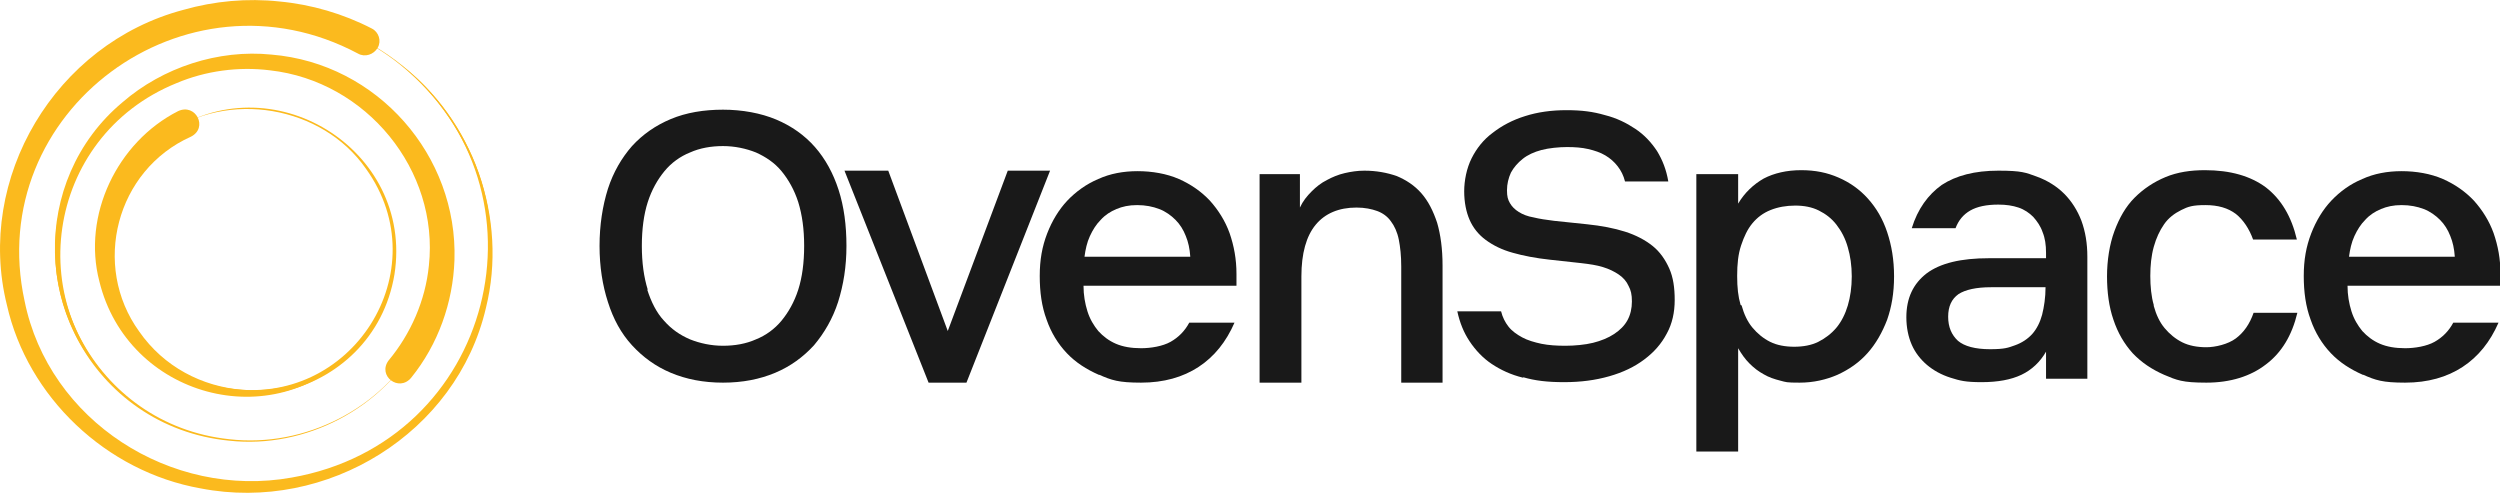
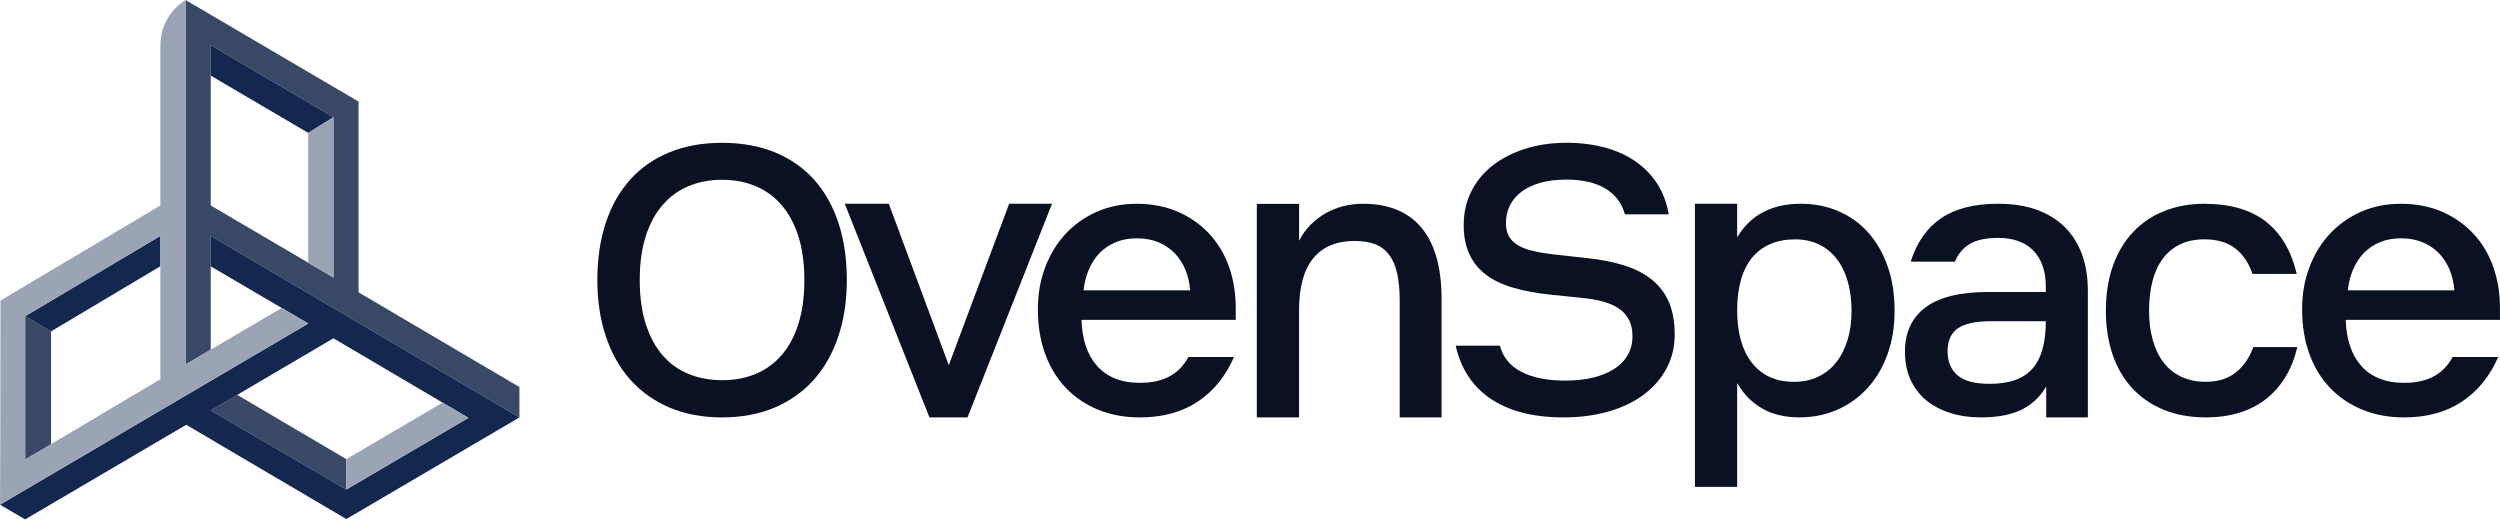
- <svg xmlns="http://www.w3.org/2000/svg" id="Layer_2" viewBox="0 0 508.3 100.2">
+ <svg xmlns="http://www.w3.org/2000/svg" id="Layer_2" data-name="Layer 2" viewBox="0 0 1347.65 280">
  <defs>
-     <style>.cls-1{fill:#fbba1e;}.cls-2{fill:#191919;}</style>
+     <style>
+       .cls-1 {
+         fill: #14274e;
+       }
+ 
+       .cls-2 {
+         fill: #394867;
+       }
+ 
+       .cls-3 {
+         fill: #0a1122;
+       }
+ 
+       .cls-4 {
+         fill: #9ba4b4;
+       }
+     </style>
  </defs>
-   <g id="_레이어_1">
-     <path class="cls-2" d="M309.7,76.8c-2.5-.6-4.6-1.6-6.4-2.8-1.8-1.2-3.3-2.8-4.5-4.6-1.2-1.8-2-3.8-2.5-6.1h8.9c.3,1.2.8,2.2,1.5,3.1.7.9,1.7,1.6,2.8,2.2,1.1.6,2.5,1,3.9,1.3,1.5.3,3.1.4,4.9.4s4-.2,5.6-.6,3.1-1,4.3-1.8c1.2-.8,2.1-1.7,2.7-2.8.6-1.1.9-2.4.9-3.8s-.2-2.3-.7-3.2c-.4-.9-1.1-1.7-2-2.3-.9-.6-1.9-1.1-3.2-1.5-1.3-.4-2.7-.6-4.4-.8l-6.4-.7c-2.8-.3-5.4-.8-7.5-1.4-2.2-.6-4-1.5-5.5-2.6-1.5-1.1-2.6-2.5-3.3-4.1s-1.1-3.6-1.1-5.8.5-4.7,1.5-6.7c1-2,2.4-3.8,4.3-5.2,1.8-1.4,4-2.6,6.6-3.4,2.5-.8,5.3-1.2,8.4-1.2s5.4.3,7.8,1c2.4.6,4.4,1.6,6.2,2.8,1.8,1.2,3.2,2.7,4.4,4.5,1.1,1.8,1.9,3.8,2.3,6.2h-8.8c-.3-1.2-.8-2.2-1.5-3.1-.7-.9-1.5-1.6-2.5-2.2-1-.6-2.2-1-3.5-1.3-1.3-.3-2.7-.4-4.3-.4s-3.7.2-5.2.6c-1.5.4-2.8,1-3.8,1.8-1,.8-1.8,1.7-2.4,2.8-.5,1.1-.8,2.3-.8,3.6s.2,1.9.6,2.6c.4.7,1,1.3,1.8,1.8.8.5,1.8.9,3,1.1,1.2.3,2.6.5,4.2.7l6.7.7c2.9.3,5.5.8,7.7,1.5,2.2.7,4.1,1.7,5.6,2.9s2.6,2.8,3.4,4.6c.8,1.8,1.1,3.9,1.1,6.4s-.5,4.8-1.6,6.8c-1.1,2.1-2.6,3.8-4.6,5.3s-4.3,2.6-7.1,3.4c-2.8.8-5.8,1.2-9.2,1.2s-5.9-.3-8.3-1Z" />
-     <path class="cls-2" d="M344.9,35.4h8.5v6c1.3-2.2,3.1-3.9,5.2-5.1,2.1-1.1,4.7-1.7,7.6-1.7s5.3.5,7.6,1.5c2.3,1,4.3,2.4,6,4.3,1.7,1.9,3,4.1,3.9,6.8s1.4,5.6,1.4,9-.5,6.2-1.4,8.8c-1,2.6-2.3,4.9-4,6.8-1.7,1.9-3.7,3.3-6.1,4.4-2.3,1-4.9,1.6-7.7,1.6s-2.7-.1-3.9-.4-2.4-.7-3.4-1.3c-1.1-.6-2-1.3-2.9-2.2-.9-.9-1.6-1.9-2.3-3.1v21h-8.5v-56.4ZM354.1,62.1c.5,1.8,1.2,3.3,2.2,4.5s2.2,2.2,3.6,2.9,3.1,1,4.9,1,3.5-.3,4.9-1,2.7-1.7,3.7-2.9,1.8-2.8,2.3-4.5.8-3.7.8-5.9-.3-4.2-.8-5.9c-.5-1.8-1.3-3.3-2.3-4.6-1-1.3-2.2-2.2-3.6-2.9-1.4-.7-3-1-4.8-1s-3.5.3-5,.9c-1.5.6-2.7,1.5-3.7,2.7s-1.7,2.7-2.3,4.5-.8,3.8-.8,6.2.2,4.2.7,5.9Z" />
-     <path class="cls-2" d="M391.7,55.6c2.8-2.1,7-3.1,12.7-3.1h11.6v-1.1c0-1.6-.2-3-.7-4.2-.4-1.2-1.1-2.2-1.9-3.1-.8-.8-1.8-1.5-3-1.9-1.2-.4-2.5-.6-4.1-.6-2.4,0-4.3.4-5.7,1.2-1.4.8-2.4,2-3,3.6h-8.9c1.2-3.9,3.3-6.8,6.1-8.8,2.9-1.9,6.7-2.9,11.5-2.9s5.6.4,7.8,1.2c2.2.8,4.1,2,5.6,3.5,1.5,1.5,2.7,3.4,3.5,5.5.8,2.2,1.2,4.6,1.2,7.3v24.8h-8.4v-5.5c-1.2,2.1-2.9,3.7-5,4.7-2.1,1-4.8,1.5-8.1,1.5s-4.4-.3-6.3-.9c-1.9-.6-3.5-1.5-4.8-2.6-1.3-1.1-2.4-2.5-3.1-4.1-.7-1.6-1.1-3.5-1.1-5.6,0-3.9,1.4-6.8,4.1-8.9ZM404.8,58.4c-3,0-5.2.5-6.6,1.4-1.4,1-2.1,2.5-2.1,4.6s.7,3.7,2,4.9c1.3,1.1,3.5,1.7,6.5,1.7s3.7-.3,5.1-.8c1.4-.5,2.6-1.3,3.5-2.3s1.6-2.4,2-3.9c.4-1.6.7-3.5.7-5.6h-11.2Z" />
-     <path class="cls-2" d="M437.9,62.2c.5,1.8,1.2,3.3,2.2,4.5,1,1.2,2.2,2.2,3.6,2.9,1.4.7,3.1,1,4.9,1s4.4-.6,6-1.8c1.6-1.2,2.8-2.9,3.6-5.2h8.9c-1.1,4.6-3.2,8.1-6.4,10.5-3.1,2.4-7.2,3.7-12.1,3.7s-6-.5-8.6-1.6c-2.5-1.1-4.6-2.5-6.4-4.4-1.7-1.9-3-4.1-3.9-6.8-.9-2.6-1.3-5.6-1.3-8.8s.5-6.5,1.5-9.2c1-2.7,2.3-5,4.1-6.8,1.8-1.8,3.9-3.2,6.3-4.2s5.1-1.4,8-1.4c5.2,0,9.3,1.2,12.4,3.5,3.1,2.4,5.2,5.9,6.3,10.6h-8.9c-.8-2.2-2-4-3.5-5.2-1.6-1.2-3.6-1.8-6.2-1.8s-3.5.3-4.9,1c-1.4.7-2.6,1.6-3.5,2.9s-1.6,2.8-2.1,4.6c-.5,1.8-.7,3.8-.7,5.9s.2,4.2.7,5.9Z" />
-     <path class="cls-2" d="M480.4,76.2c-2.5-1.1-4.7-2.5-6.5-4.4-1.8-1.9-3.2-4.2-4.1-6.8-1-2.7-1.4-5.6-1.4-8.9s.5-6,1.5-8.6,2.4-4.9,4.1-6.7c1.8-1.9,3.9-3.4,6.3-4.4,2.4-1.1,5.1-1.6,8-1.6s5.9.5,8.4,1.6,4.6,2.6,6.3,4.4c1.7,1.9,3.1,4.1,4,6.6.9,2.6,1.4,5.3,1.4,8.3v2.4h-31.1c0,1.9.3,3.6.8,5.2.5,1.6,1.3,2.9,2.2,4,1,1.1,2.2,2,3.6,2.6,1.4.6,3.1.9,5.1.9s4.4-.4,6-1.3c1.6-.9,2.9-2.2,3.8-3.9h9.2c-1.7,3.9-4.1,6.9-7.3,9-3.2,2.1-7.1,3.2-11.7,3.2s-6-.5-8.5-1.6ZM499.1,52.1c-.1-1.5-.4-2.9-.9-4.1-.5-1.3-1.2-2.4-2.1-3.3-.9-.9-2-1.7-3.3-2.2-1.3-.5-2.8-.8-4.5-.8s-3,.3-4.2.8c-1.2.5-2.3,1.2-3.2,2.2-.9.9-1.6,2-2.2,3.3-.6,1.3-.9,2.7-1.1,4.2h21.5Z" />
-     <path class="cls-2" d="M136.4,75.8c-3.1-1.3-5.7-3.2-7.9-5.6-2.2-2.4-3.8-5.3-4.9-8.8-1.1-3.4-1.7-7.2-1.7-11.4s.6-8.1,1.7-11.6c1.1-3.4,2.8-6.3,4.9-8.7,2.2-2.4,4.8-4.2,7.9-5.5,3.1-1.3,6.7-1.9,10.6-1.9s7.7.7,10.8,2,5.8,3.2,7.9,5.6,3.7,5.3,4.8,8.7,1.6,7.2,1.6,11.4-.6,7.9-1.7,11.4c-1.1,3.4-2.8,6.3-4.9,8.8-2.2,2.4-4.8,4.3-7.9,5.6-3.1,1.3-6.6,2-10.6,2s-7.5-.7-10.6-2ZM131.6,58.9c.8,2.5,1.9,4.7,3.4,6.3,1.5,1.7,3.2,2.9,5.3,3.8,2,.8,4.3,1.3,6.7,1.3s4.7-.4,6.7-1.3c2-.8,3.8-2.1,5.2-3.8s2.6-3.8,3.4-6.3c.8-2.5,1.2-5.5,1.2-8.9s-.4-6.3-1.2-8.9c-.8-2.5-2-4.6-3.4-6.3s-3.2-2.9-5.2-3.8c-2-.8-4.3-1.3-6.7-1.3s-4.7.4-6.7,1.3c-2,.8-3.8,2.1-5.2,3.8s-2.6,3.8-3.4,6.3c-.8,2.5-1.2,5.5-1.2,8.9s.4,6.3,1.2,8.9Z" />
-     <path class="cls-2" d="M180.6,34.7l12.1,32.6,12.2-32.6h8.6l-17,43.1h-7.7l-17.1-43.1h8.9Z" />
-     <path class="cls-2" d="M223.4,76.2c-2.5-1.1-4.7-2.5-6.5-4.4-1.8-1.9-3.2-4.2-4.1-6.8-1-2.7-1.4-5.6-1.4-8.9s.5-6,1.5-8.6,2.4-4.9,4.1-6.7,3.9-3.4,6.3-4.4c2.4-1.1,5.1-1.6,8-1.6s5.9.5,8.4,1.6,4.6,2.6,6.3,4.4c1.7,1.9,3.1,4.1,4,6.6.9,2.6,1.4,5.3,1.4,8.3v2.4h-31.1c0,1.9.3,3.6.8,5.2.5,1.6,1.3,2.9,2.2,4,1,1.1,2.2,2,3.6,2.6,1.4.6,3.1.9,5.1.9s4.4-.4,6-1.3c1.6-.9,2.9-2.2,3.8-3.9h9.2c-1.7,3.9-4.1,6.9-7.3,9-3.2,2.1-7.1,3.2-11.7,3.2s-6-.5-8.5-1.6ZM242,52.1c-.1-1.5-.4-2.9-.9-4.1-.5-1.3-1.2-2.4-2.1-3.3-.9-.9-2-1.7-3.3-2.2-1.3-.5-2.8-.8-4.5-.8s-3,.3-4.2.8c-1.2.5-2.3,1.2-3.2,2.2-.9.9-1.6,2-2.2,3.3-.6,1.3-.9,2.7-1.1,4.2h21.5Z" />
-     <path class="cls-2" d="M255.8,35.4h8.5v6.8c.6-1.3,1.4-2.3,2.4-3.3.9-.9,1.9-1.7,3.1-2.3,1.1-.6,2.3-1.1,3.6-1.4,1.3-.3,2.6-.5,4-.5,2.4,0,4.6.4,6.6,1.1,1.9.8,3.6,1.9,5,3.5,1.4,1.6,2.4,3.6,3.2,6,.7,2.4,1.1,5.3,1.1,8.7v23.8h-8.4v-23.6c0-2.2-.2-4-.5-5.5s-.9-2.8-1.6-3.7c-.7-1-1.7-1.7-2.8-2.1-1.1-.4-2.5-.7-4.2-.7-3.6,0-6.4,1.2-8.3,3.5-1.9,2.3-2.9,5.8-2.9,10.5v21.6h-8.5v-42.4Z" />
-     <path class="cls-1" d="M66.3,5c18.5,5.8,32.3,23.1,33.5,42.3,2.6,34.4-31.5,60.6-64.7,49.8C1.7,86.3-9.8,45.1,13.3,18.8,26,3.9,48-2.1,66.6,4.1c0,0-.3.9-.3.9h0ZM66,5.9C48.1-.2,26.8,5.5,14.5,19.8-8.2,45.4,2.9,85.5,35.4,96.2c32.7,10.8,66.4-14.9,64-48.9-1.1-19-14.7-36.4-33.1-42.3,0,0-.3.9-.3.9h0Z" />
-     <path class="cls-1" d="M81.3,13c15,11.3,22,31.5,17.5,49.6-5.9,25.4-32.3,41.7-58,36.7C21.6,95.9,5.6,80.7,1.4,62-5,36.3,11.2,8.9,37.3,2,43.6.2,50.3-.4,56.8.3c6.5.6,13,2.5,18.8,5.5,1.4.7,2,2.5,1.2,3.9-.8,1.4-2.6,2-4,1.2C37.7-7.8-3.4,22.7,5,61.2c4.9,24.3,29.7,40.3,54.3,35.9,41.1-7.2,53.9-58.2,22-84.1h0Z" />
-     <path class="cls-1" d="M85.2,69.4c-7.3,13.6-23.1,21.9-38.6,20.2-27.9-2.7-44-32.9-30.6-57.2,13.4-24.5,48.2-27.7,65.9-6.2,10.1,12,11.8,30,4.1,43.7,0,0-.9-.5-.9-.5h0ZM84.3,69c7.4-13,5.9-30.2-3.7-41.7C63.6,6.2,30,9.2,16.8,32.9c-13.3,23.8,2.4,53.5,29.8,56.4,15.4,1.8,31.2-6.3,38.5-19.8,0,0-.9-.5-.9-.5h0Z" />
-     <path class="cls-1" d="M26.4,81.2c-19.7-14.7-20.4-44.6-1.5-60.4,8.2-7.1,19.5-10.8,30.3-9.7,21.6,1.8,37.9,20.6,37.2,41.8-.3,8.6-3.3,17.1-8.8,23.9-2.5,3-6.9-.4-4.6-3.5,4.5-5.4,7.5-12.2,8.2-19.3,2.1-19.4-12.7-37.5-32.3-39.7-6.4-.8-13.1.1-19,2.6C9,27.8,4,63.1,26.4,81.2h0Z" />
-     <path class="cls-1" d="M33.7,27.4c21.3-15.1,50.5,2.9,46.5,28.4-4.3,25.8-38.2,33.6-53.8,12.4-9.8-12.8-6.6-32.4,6.8-41.6,0,0,.6.8.6.8h0ZM34.2,28.2c-20.7,14.5-13.1,46.4,11.9,50.7,25.4,4.2,43.2-23.9,28.3-44.6-8.9-12.8-28.1-16.1-40.8-6.9,0,0,.6.8.6.8h0Z" />
-     <path class="cls-1" d="M72.1,71c-16.6,17.9-46.2,9.6-51.9-13.8-3.5-13.4,3.6-28.3,16-34.6,3.6-1.7,6.2,3.4,2.6,5.2-15.2,6.8-20.2,26.2-10.5,39.6,10,14.4,31.3,16,43.7,3.6h0Z" />
+   <g id="Layer_1-2" data-name="Layer 1">
+     <g>
+       <g>
+         <path class="cls-3" d="M820.53,222.42c-6.55-1.72-12.26-4.24-17.13-7.56-4.87-3.32-8.86-7.38-11.98-12.16-3.12-4.78-5.35-10.25-6.71-16.38h23.85c.79,3.14,2.17,5.9,4.14,8.27,1.97,2.38,4.47,4.35,7.52,5.92,3.04,1.57,6.55,2.74,10.53,3.51,3.97.77,8.33,1.15,13.05,1.15,5.59,0,10.6-.55,15.04-1.64,4.44-1.1,8.23-2.67,11.39-4.71,3.15-2.04,5.57-4.55,7.25-7.51,1.68-2.96,2.52-6.3,2.52-10.03,0-3.36-.59-6.25-1.77-8.66s-2.94-4.44-5.26-6.08c-2.33-1.64-5.17-2.94-8.54-3.89-3.37-.95-7.27-1.64-11.71-2.08l-17.08-1.75c-7.59-.8-14.31-2.06-20.14-3.78-5.84-1.72-10.71-4.07-14.61-7.07-3.9-2.99-6.86-6.68-8.86-11.07-2.01-4.38-3.01-9.57-3.01-15.56,0-6.57,1.34-12.58,4.03-18.02,2.69-5.44,6.48-10.1,11.39-13.97,4.9-3.87,10.76-6.9,17.56-9.09,6.8-2.19,14.29-3.29,22.45-3.29,7.52,0,14.43.86,20.73,2.58,6.3,1.72,11.82,4.22,16.54,7.51s8.61,7.3,11.66,12.05c3.04,4.75,5.1,10.23,6.18,16.44h-23.63c-.86-3.14-2.2-5.88-4.03-8.22-1.83-2.34-4.08-4.29-6.77-5.86-2.69-1.57-5.78-2.74-9.29-3.51-3.51-.77-7.3-1.15-11.39-1.15-5.3,0-9.97.57-14.02,1.7-4.05,1.13-7.45,2.74-10.21,4.82-2.76,2.08-4.85,4.55-6.28,7.4-1.43,2.85-2.15,6.06-2.15,9.64,0,2.78.54,5.11,1.61,7.01,1.07,1.9,2.67,3.49,4.78,4.77,2.11,1.28,4.76,2.3,7.95,3.07,3.19.77,6.96,1.41,11.33,1.92l17.83,1.97c7.73.8,14.57,2.16,20.52,4.05,5.94,1.9,10.92,4.51,14.93,7.83,4.01,3.33,7.02,7.38,9.02,12.16,2,4.79,3.01,10.5,3.01,17.15s-1.45,12.71-4.35,18.19-6.97,10.19-12.19,14.13c-5.23,3.94-11.53,7-18.91,9.15-7.38,2.15-15.54,3.23-24.49,3.23-8.31,0-15.74-.86-22.29-2.58Z" />
+         <path class="cls-3" d="M913.66,109.84h22.77v18.08c3.58-5.99,8.23-10.5,13.96-13.53,5.73-3.03,12.5-4.55,20.3-4.55,7.38,0,14.16,1.33,20.36,4,6.19,2.67,11.53,6.5,16.01,11.5,4.47,5,7.97,11.05,10.47,18.13,2.51,7.09,3.76,15.08,3.76,24s-1.27,16.45-3.81,23.5c-2.54,7.05-6.11,13.09-10.69,18.13-4.58,5.04-10.01,8.95-16.27,11.72-6.27,2.78-13.09,4.16-20.46,4.16-3.72,0-7.23-.37-10.53-1.1-3.29-.73-6.36-1.88-9.18-3.45-2.83-1.57-5.41-3.51-7.73-5.81-2.33-2.3-4.39-5.02-6.18-8.16v55.99h-22.77V109.84ZM938.37,183.2c1.29,4.71,3.22,8.75,5.8,12.11,2.58,3.36,5.76,5.96,9.56,7.78,3.79,1.83,8.2,2.74,13.21,2.74s9.24-.91,13.11-2.74c3.87-1.83,7.12-4.42,9.78-7.78,2.65-3.36,4.69-7.4,6.12-12.11,1.43-4.71,2.15-9.95,2.15-15.72s-.7-11.14-2.09-15.89c-1.4-4.75-3.4-8.8-6.02-12.16-2.62-3.36-5.8-5.93-9.56-7.72-3.76-1.79-8.04-2.68-12.84-2.68s-9.36.84-13.27,2.52c-3.9,1.68-7.18,4.13-9.83,7.34-2.65,3.22-4.66,7.21-6.02,12-1.36,4.79-2.04,10.28-2.04,16.49,0,5.85.64,11.12,1.93,15.83Z" />
+         <path class="cls-3" d="M1037.93,165.72c7.38-5.55,18.65-8.33,33.84-8.33h31.04v-2.96c0-4.24-.59-7.98-1.77-11.23-1.18-3.25-2.87-5.99-5.05-8.22-2.19-2.23-4.85-3.91-8-5.04-3.15-1.13-6.77-1.7-10.85-1.7-6.52,0-11.6,1.08-15.25,3.23-3.65,2.16-6.34,5.35-8.06,9.59h-23.85c3.29-10.44,8.77-18.26,16.44-23.45,7.66-5.19,17.9-7.78,30.72-7.78,7.95,0,14.91,1.1,20.89,3.29,5.98,2.19,11.01,5.31,15.09,9.37,4.08,4.05,7.16,8.97,9.24,14.74,2.08,5.77,3.12,12.27,3.12,19.5v68.26h-22.45v-16.66c-3.29,5.63-7.75,9.81-13.37,12.55-5.62,2.74-12.87,4.11-21.75,4.11-6.23,0-11.87-.82-16.92-2.47s-9.36-3.98-12.94-7.01c-3.58-3.03-6.34-6.72-8.27-11.07-1.93-4.34-2.9-9.33-2.9-14.96,0-10.3,3.69-18.22,11.06-23.78ZM1072.95,173.17c-8.02,0-13.88,1.28-17.56,3.83-3.69,2.56-5.53,6.65-5.53,12.27s1.79,9.97,5.37,13.04c3.58,3.07,9.35,4.6,17.29,4.6,5.3,0,9.86-.67,13.7-2.03,3.83-1.35,6.96-3.41,9.4-6.19,2.43-2.78,4.24-6.28,5.42-10.52,1.18-4.24,1.77-9.24,1.77-15.01h-29.86Z" />
+         <path class="cls-3" d="M1160.49,183.36c1.32,4.75,3.28,8.78,5.85,12.11,2.58,3.32,5.78,5.88,9.61,7.67,3.83,1.79,8.18,2.68,13.05,2.68,6.45,0,11.78-1.62,16.01-4.88,4.22-3.25,7.45-7.87,9.67-13.86h23.74c-2.94,12.2-8.61,21.57-17.03,28.11-8.42,6.54-19.21,9.81-32.39,9.81-8.52,0-16.15-1.41-22.88-4.22-6.73-2.81-12.39-6.74-16.97-11.78-4.58-5.04-8.06-11.08-10.42-18.13-2.36-7.05-3.54-14.85-3.54-23.39,0-9.13,1.31-17.29,3.92-24.49,2.61-7.19,6.27-13.24,10.96-18.13,4.69-4.89,10.29-8.62,16.81-11.18,6.52-2.56,13.64-3.83,21.38-3.83,13.82,0,24.83,3.16,33.03,9.48,8.2,6.32,13.8,15.76,16.81,28.32h-23.85c-2.08-5.99-5.21-10.59-9.4-13.81-4.19-3.21-9.72-4.82-16.6-4.82-4.94,0-9.28.9-13,2.68-3.72,1.79-6.84,4.37-9.35,7.72-2.51,3.36-4.37,7.42-5.59,12.16-1.22,4.75-1.83,10.04-1.83,15.89s.66,11.14,1.99,15.89Z" />
+         <path class="cls-3" d="M1273.26,220.78c-6.77-2.81-12.55-6.76-17.35-11.83-4.8-5.08-8.49-11.18-11.06-18.3s-3.87-15.03-3.87-23.72,1.32-15.98,3.97-22.96c2.65-6.98,6.34-12.98,11.06-18.02s10.33-8.99,16.81-11.83c6.48-2.85,13.59-4.27,21.32-4.27,8.31,0,15.75,1.44,22.34,4.33,6.59,2.89,12.21,6.83,16.87,11.83,4.65,5,8.2,10.92,10.63,17.75,2.43,6.83,3.65,14.23,3.65,22.19v6.46h-83.14c.14,5.11.89,9.75,2.26,13.92,1.36,4.16,3.35,7.74,5.96,10.74,2.61,3,5.85,5.3,9.72,6.9,3.87,1.61,8.38,2.41,13.54,2.41,6.37,0,11.71-1.17,16.01-3.51,4.3-2.34,7.66-5.81,10.1-10.41h24.6c-4.51,10.37-11.03,18.39-19.55,24.05-8.52,5.66-18.91,8.49-31.15,8.49-8.38,0-15.95-1.41-22.72-4.22ZM1323.05,156.52c-.29-3.95-1.13-7.62-2.52-11.01-1.4-3.4-3.29-6.35-5.69-8.88-2.4-2.52-5.32-4.51-8.75-5.97-3.44-1.46-7.41-2.19-11.92-2.19-4.15,0-7.9.7-11.23,2.08-3.33,1.39-6.2,3.31-8.59,5.75-2.4,2.45-4.35,5.41-5.85,8.88-1.5,3.47-2.47,7.25-2.9,11.34h57.47Z" />
+         <path class="cls-3" d="M360.89,219.69c-8.31-3.54-15.34-8.55-21.11-15.01-5.77-6.46-10.17-14.26-13.21-23.39-3.04-9.13-4.57-19.25-4.57-30.35s1.52-21.77,4.57-30.9c3.04-9.13,7.45-16.89,13.21-23.28,5.76-6.39,12.82-11.29,21.16-14.68,8.34-3.4,17.78-5.1,28.31-5.1s20.52,1.77,28.9,5.31c8.38,3.54,15.4,8.53,21.05,14.96,5.66,6.43,9.95,14.19,12.89,23.28,2.94,9.09,4.4,19.23,4.4,30.41s-1.52,21.22-4.57,30.35c-3.04,9.13-7.45,16.93-13.21,23.39-5.77,6.46-12.8,11.47-21.11,15.01-8.31,3.54-17.76,5.31-28.36,5.31s-20.05-1.77-28.36-5.31ZM348.1,174.6c2.15,6.79,5.17,12.44,9.08,16.93,3.9,4.49,8.59,7.85,14.07,10.08,5.48,2.23,11.48,3.34,17.99,3.34s12.58-1.11,17.99-3.34c5.41-2.23,10.08-5.59,14.02-10.08,3.94-4.49,6.98-10.13,9.13-16.93,2.15-6.79,3.22-14.68,3.22-23.67s-1.09-16.96-3.28-23.72c-2.19-6.76-5.25-12.38-9.18-16.87-3.94-4.49-8.61-7.85-14.02-10.08-5.41-2.23-11.37-3.34-17.89-3.34s-12.48,1.11-17.89,3.34c-5.41,2.23-10.08,5.59-14.02,10.08-3.94,4.49-7,10.12-9.18,16.87-2.19,6.76-3.28,14.67-3.28,23.72s1.07,16.87,3.22,23.67Z" />
+         <path class="cls-3" d="M479.12,109.84l32.33,87,32.55-87h23.1l-45.55,115.16h-20.52l-45.65-115.16h23.74Z" />
+         <path class="cls-3" d="M591.77,220.78c-6.77-2.81-12.55-6.76-17.35-11.83-4.8-5.08-8.49-11.18-11.06-18.3s-3.87-15.03-3.87-23.72,1.32-15.98,3.97-22.96c2.65-6.98,6.34-12.98,11.06-18.02s10.33-8.99,16.81-11.83c6.48-2.85,13.59-4.27,21.32-4.27,8.31,0,15.75,1.44,22.34,4.33,6.59,2.89,12.21,6.83,16.87,11.83,4.65,5,8.2,10.92,10.63,17.75,2.43,6.83,3.65,14.23,3.65,22.19v6.46h-83.14c.14,5.11.89,9.75,2.26,13.92,1.36,4.16,3.35,7.74,5.96,10.74,2.61,3,5.85,5.3,9.72,6.9,3.87,1.61,8.38,2.41,13.54,2.41,6.37,0,11.71-1.17,16.01-3.51,4.3-2.34,7.66-5.81,10.1-10.41h24.6c-4.51,10.37-11.03,18.39-19.55,24.05-8.52,5.66-18.91,8.49-31.15,8.49-8.38,0-15.95-1.41-22.72-4.22ZM641.56,156.52c-.29-3.95-1.13-7.62-2.52-11.01-1.4-3.4-3.29-6.35-5.69-8.88-2.4-2.52-5.32-4.51-8.75-5.97-3.44-1.46-7.41-2.19-11.92-2.19-4.15,0-7.9.7-11.23,2.08-3.33,1.39-6.2,3.31-8.59,5.75-2.4,2.45-4.35,5.41-5.85,8.88-1.5,3.47-2.47,7.25-2.9,11.34h57.47Z" />
+         <path class="cls-3" d="M677.52,109.88h22.77v19.9c1.72-3.36,3.81-6.26,6.28-8.71,2.47-2.45,5.19-4.51,8.16-6.19,2.97-1.68,6.16-2.94,9.56-3.78,3.4-.84,6.93-1.26,10.58-1.26,6.52,0,12.37,1,17.56,3.01,5.19,2.01,9.63,5.11,13.32,9.31,3.69,4.2,6.5,9.53,8.43,16,1.93,6.46,2.9,14.19,2.9,23.17v63.66h-22.56v-63c0-5.77-.47-10.68-1.4-14.74-.93-4.05-2.38-7.38-4.35-9.97-1.97-2.59-4.48-4.47-7.52-5.64-3.04-1.17-6.75-1.75-11.12-1.75-9.67,0-17.06,3.11-22.18,9.31-5.12,6.21-7.68,15.56-7.68,28.05v57.75h-22.77v-115.12Z" />
+       </g>
+       <g>
+         <g>
+           <polygon class="cls-2" points="127.87 212.86 113.59 221.26 186.69 263.88 186.69 247.5 127.87 212.86" />
+           <polygon class="cls-2" points="13.57 170.44 13.57 247.7 27.52 239.5 27.52 178.63 13.57 170.44" />
+           <path class="cls-2" d="M193.29,157.59V54.76L100.02,0h0v196.45l13.57-7.97v-61.31l166.41,97.85v-16.38l-86.71-51.05ZM179.73,149.59l-66.14-38.83V24.35l66.14,38.83v86.41Z" />
+         </g>
+         <g>
+           <polygon class="cls-1" points="13.57 170.44 27.52 178.63 86.45 143.53 86.45 127.17 13.57 170.44" />
+           <polygon class="cls-1" points="113.59 24.35 113.59 40.76 166.16 71.64 179.73 63.18 113.59 24.35" />
+           <path class="cls-1" d="M113.59,127.17v16.41l52.57,30.82L0,272.06l13.54,7.94,86.84-51.02,86.31,50.82,93.31-54.78L113.59,127.17ZM113.59,221.26l66.14-38.9,72.79,42.88-65.82,38.64-73.11-42.62Z" />
+         </g>
+         <g>
+           <polygon class="cls-4" points="166.16 71.64 166.16 141.63 179.73 149.59 179.73 63.18 166.16 71.64" />
+           <path class="cls-4" d="M151.86,166.01l-51.84,30.44V0h0c-8.44,5.24-13.57,14.46-13.57,24.39v86.37L.23,162.02c0,29.92,0,79.92-.23,110.03l166.16-97.66-14.3-8.38ZM86.45,204.41L13.57,247.7c0-12.52,0-65.42,0-77.26l72.88-43.27v77.24Z" />
+           <polygon class="cls-4" points="238.56 217.05 186.69 247.5 186.69 263.88 252.51 225.24 238.56 217.05" />
+         </g>
+       </g>
+     </g>
  </g>
</svg>
